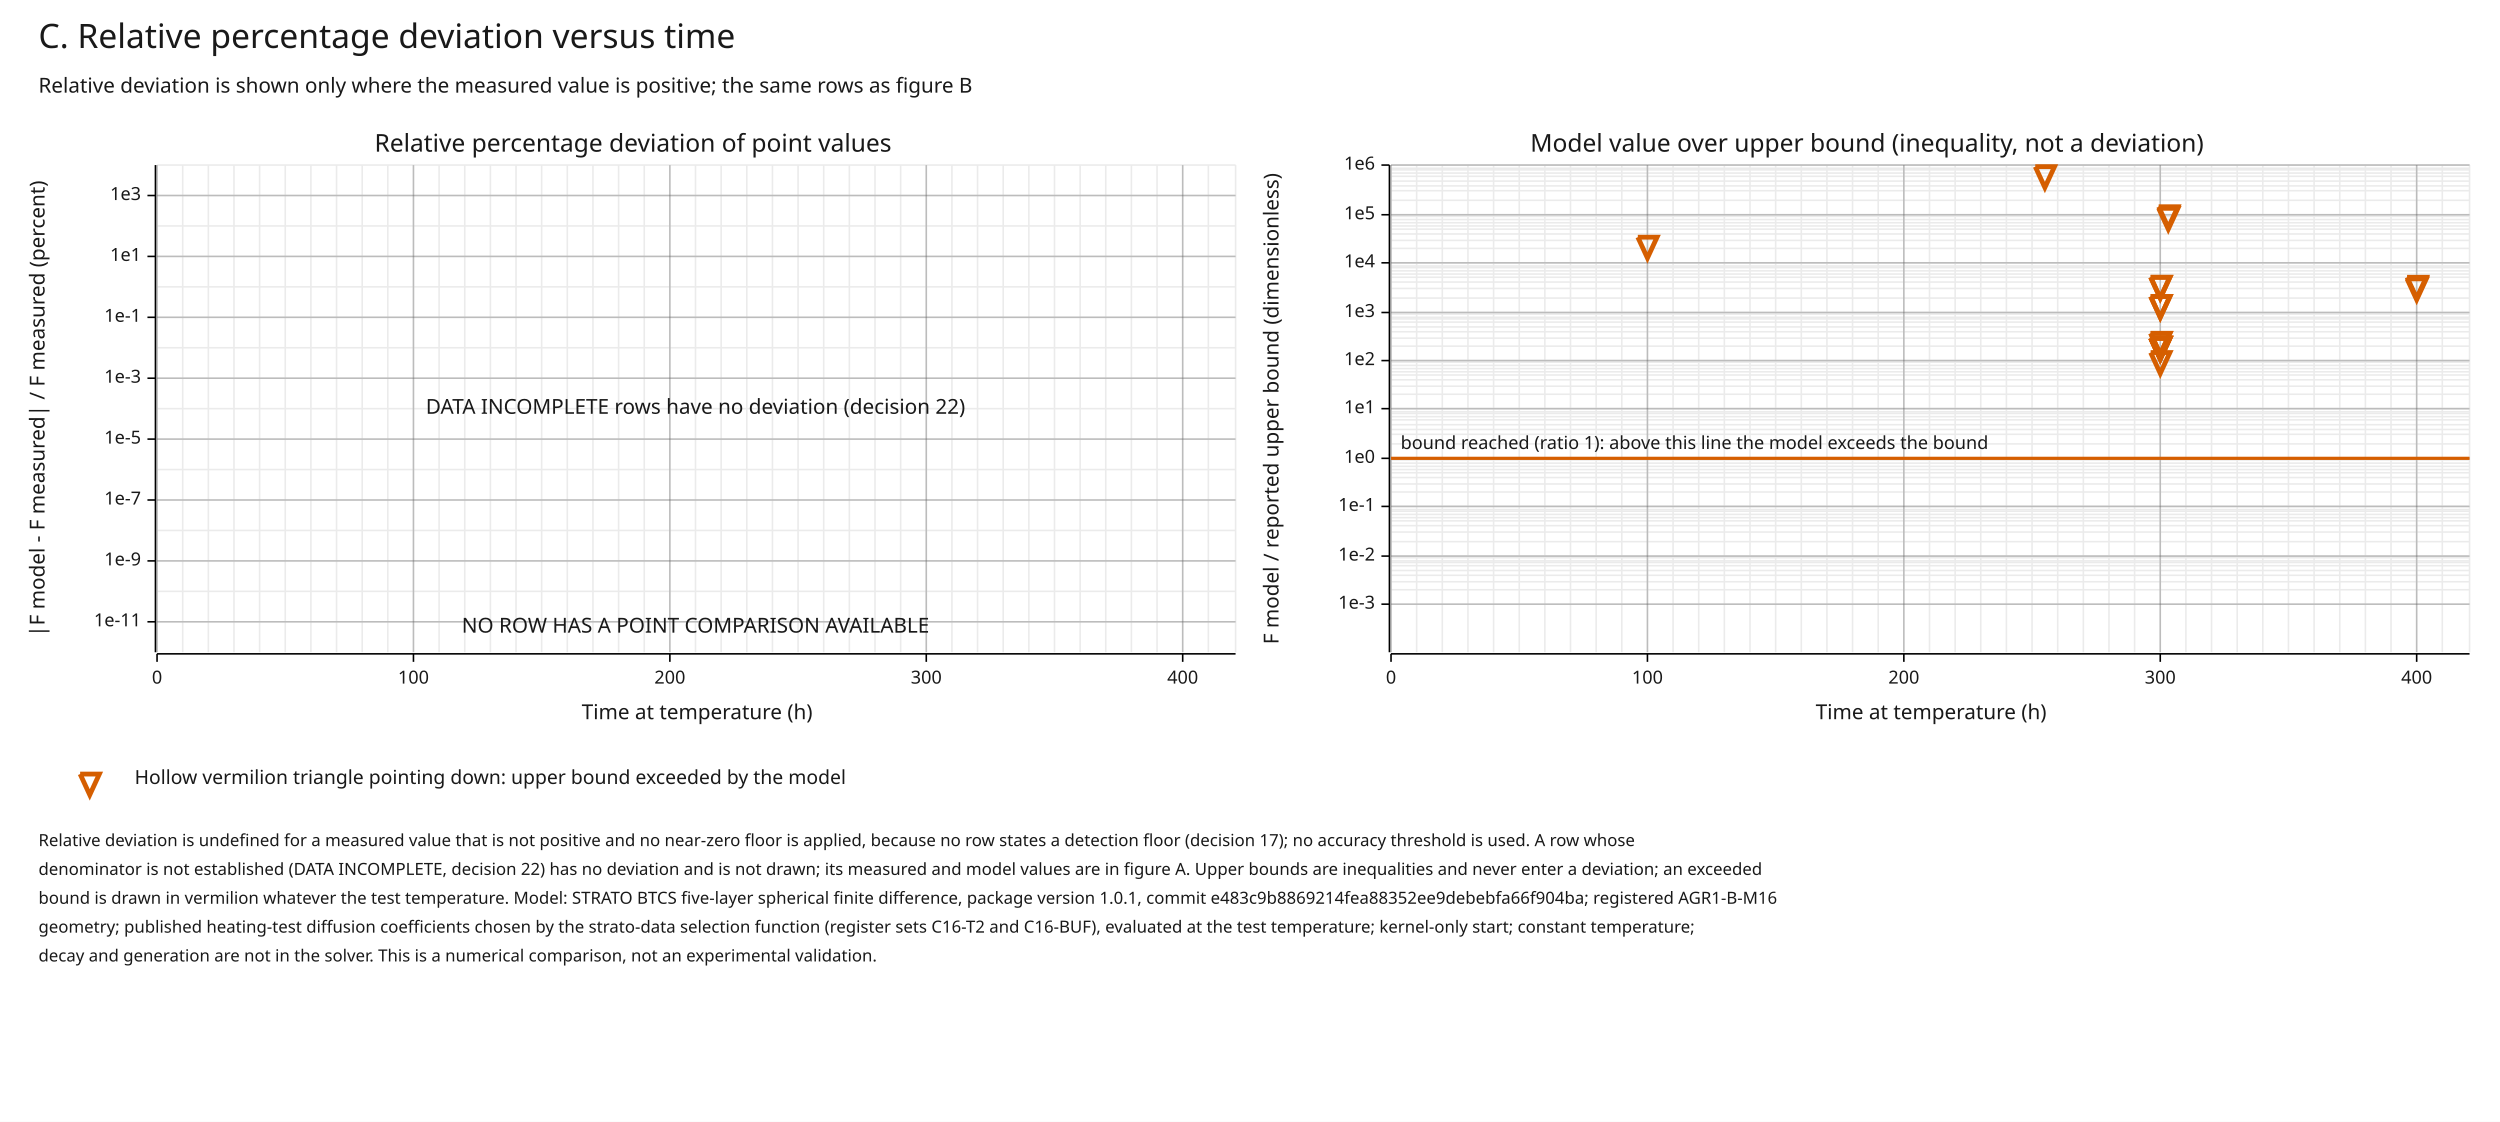
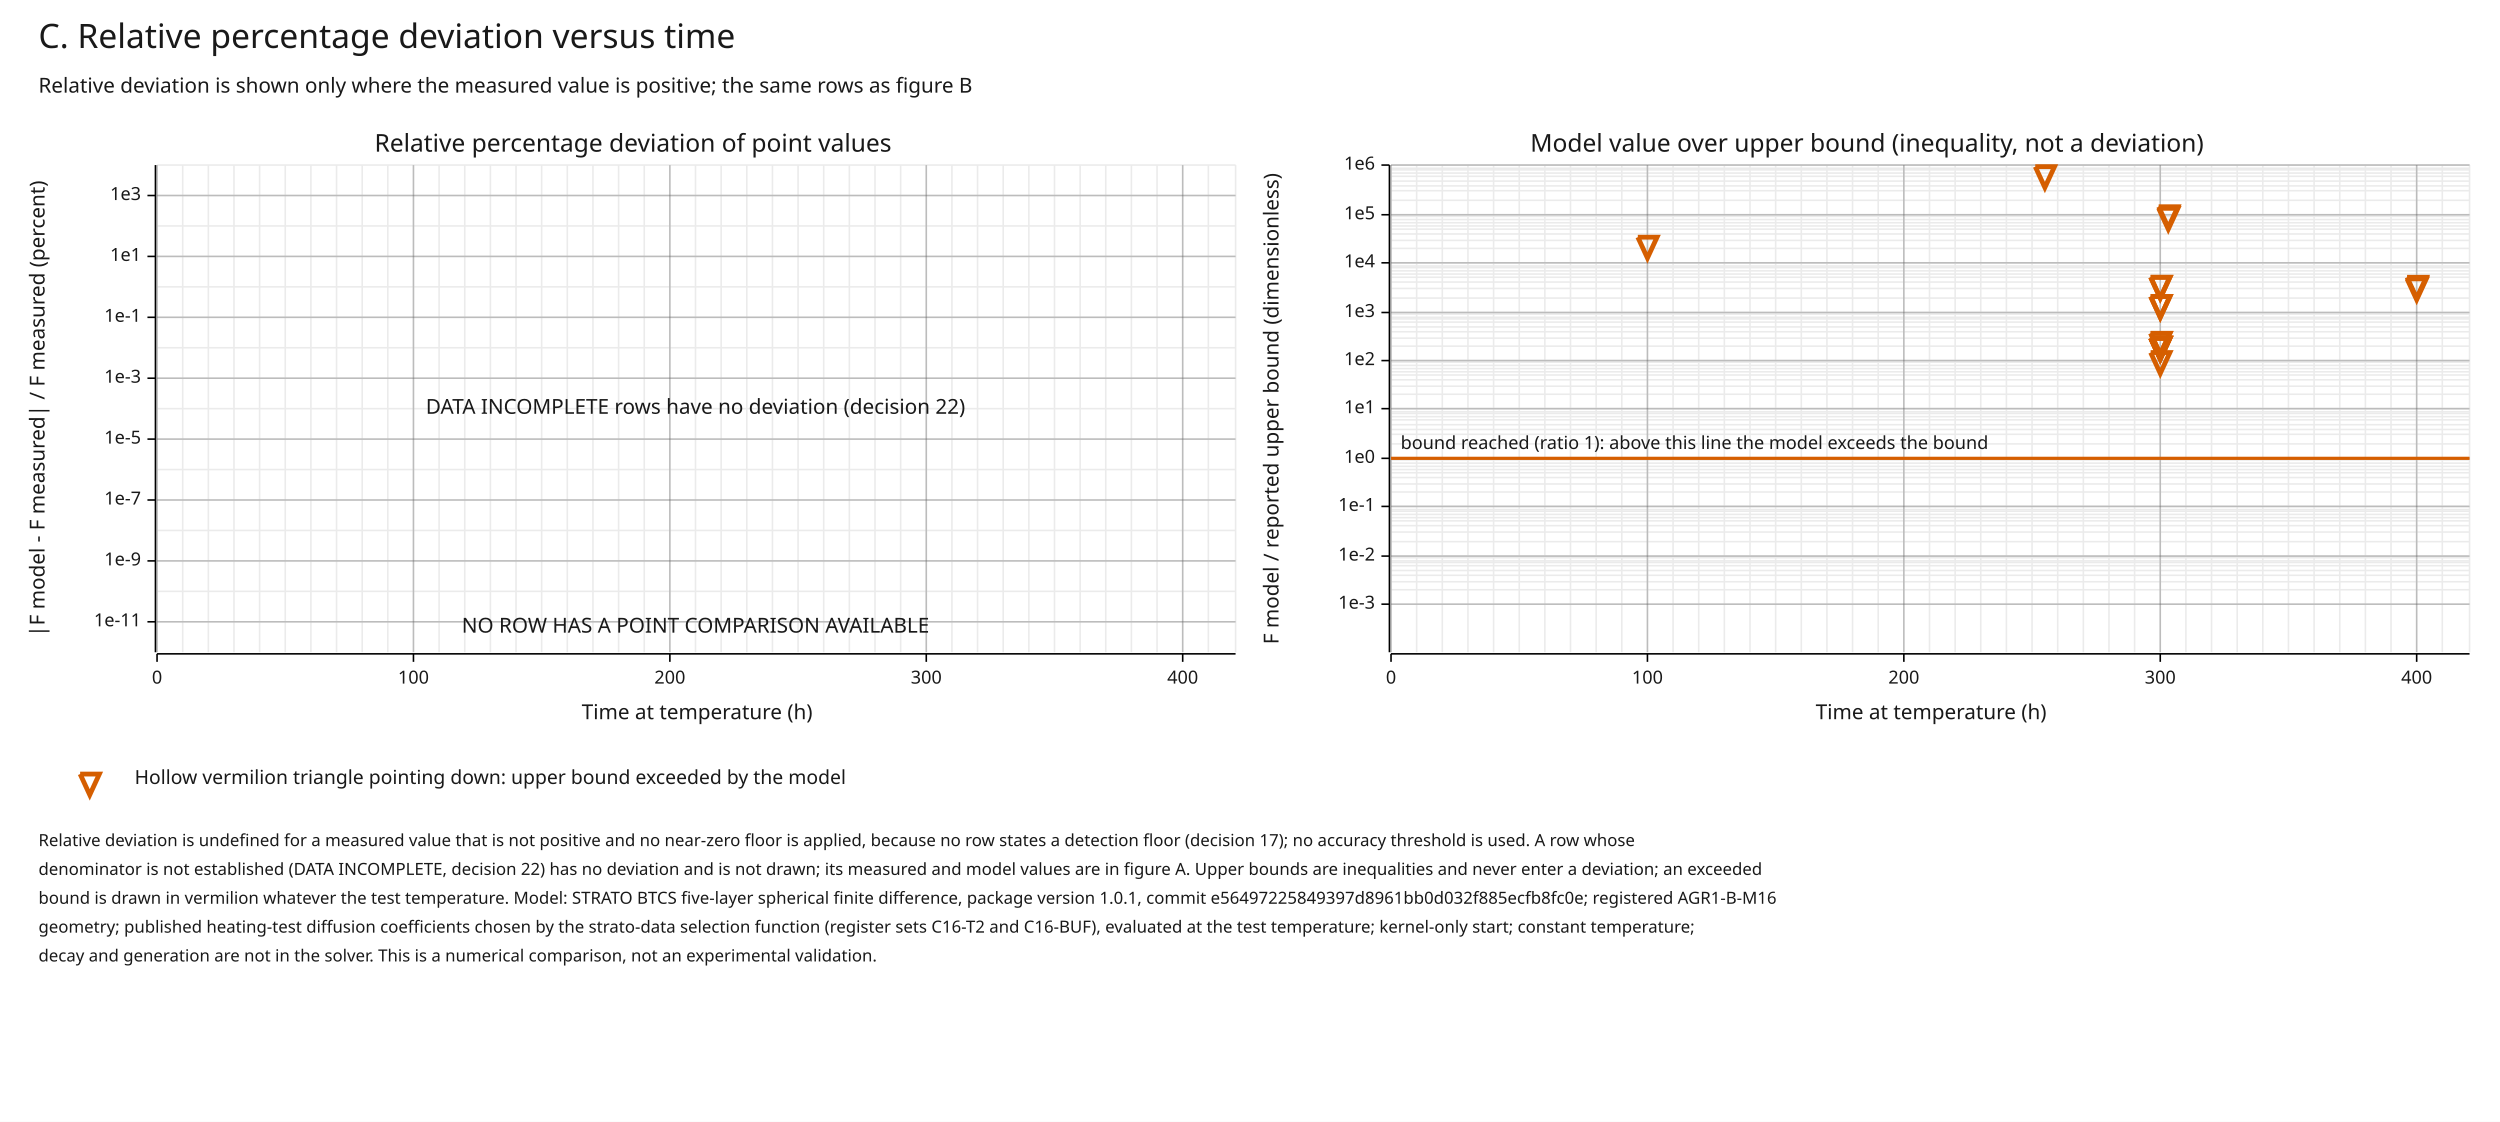
<svg xmlns="http://www.w3.org/2000/svg" width="1560" height="700" viewBox="0 0 1560 700">
  <rect x="0" y="0" width="1560" height="700" opacity="1" fill="#FFFFFF" stroke="none" />
  <text x="24" y="14" dy="0.76em" text-anchor="start" font-family="sans-serif" font-size="20.968" opacity="1" fill="#191919">
C. Relative percentage deviation versus time
</text>
  <text x="24" y="48" dy="0.76em" text-anchor="start" font-family="sans-serif" font-size="12.903" opacity="1" fill="#191919">
Relative deviation is shown only where the measured value is positive; the same rows as figure B
</text>
  <text x="395" y="83" dy="0.76em" text-anchor="middle" font-family="sans-serif" font-size="15.323" opacity="1" fill="#191919">
Relative percentage deviation of point values
</text>
  <line opacity="1" stroke="#EBEBEB" stroke-width="1" x1="98" y1="407" x2="98" y2="103" />
  <line opacity="1" stroke="#EBEBEB" stroke-width="1" x1="114" y1="407" x2="114" y2="103" />
  <line opacity="1" stroke="#EBEBEB" stroke-width="1" x1="130" y1="407" x2="130" y2="103" />
  <line opacity="1" stroke="#EBEBEB" stroke-width="1" x1="146" y1="407" x2="146" y2="103" />
  <line opacity="1" stroke="#EBEBEB" stroke-width="1" x1="162" y1="407" x2="162" y2="103" />
  <line opacity="1" stroke="#EBEBEB" stroke-width="1" x1="178" y1="407" x2="178" y2="103" />
  <line opacity="1" stroke="#EBEBEB" stroke-width="1" x1="194" y1="407" x2="194" y2="103" />
  <line opacity="1" stroke="#EBEBEB" stroke-width="1" x1="210" y1="407" x2="210" y2="103" />
  <line opacity="1" stroke="#EBEBEB" stroke-width="1" x1="226" y1="407" x2="226" y2="103" />
  <line opacity="1" stroke="#EBEBEB" stroke-width="1" x1="242" y1="407" x2="242" y2="103" />
  <line opacity="1" stroke="#EBEBEB" stroke-width="1" x1="258" y1="407" x2="258" y2="103" />
  <line opacity="1" stroke="#EBEBEB" stroke-width="1" x1="274" y1="407" x2="274" y2="103" />
  <line opacity="1" stroke="#EBEBEB" stroke-width="1" x1="290" y1="407" x2="290" y2="103" />
  <line opacity="1" stroke="#EBEBEB" stroke-width="1" x1="306" y1="407" x2="306" y2="103" />
  <line opacity="1" stroke="#EBEBEB" stroke-width="1" x1="322" y1="407" x2="322" y2="103" />
  <line opacity="1" stroke="#EBEBEB" stroke-width="1" x1="338" y1="407" x2="338" y2="103" />
  <line opacity="1" stroke="#EBEBEB" stroke-width="1" x1="354" y1="407" x2="354" y2="103" />
  <line opacity="1" stroke="#EBEBEB" stroke-width="1" x1="370" y1="407" x2="370" y2="103" />
  <line opacity="1" stroke="#EBEBEB" stroke-width="1" x1="386" y1="407" x2="386" y2="103" />
  <line opacity="1" stroke="#EBEBEB" stroke-width="1" x1="402" y1="407" x2="402" y2="103" />
  <line opacity="1" stroke="#EBEBEB" stroke-width="1" x1="418" y1="407" x2="418" y2="103" />
  <line opacity="1" stroke="#EBEBEB" stroke-width="1" x1="434" y1="407" x2="434" y2="103" />
  <line opacity="1" stroke="#EBEBEB" stroke-width="1" x1="450" y1="407" x2="450" y2="103" />
  <line opacity="1" stroke="#EBEBEB" stroke-width="1" x1="466" y1="407" x2="466" y2="103" />
  <line opacity="1" stroke="#EBEBEB" stroke-width="1" x1="482" y1="407" x2="482" y2="103" />
  <line opacity="1" stroke="#EBEBEB" stroke-width="1" x1="498" y1="407" x2="498" y2="103" />
  <line opacity="1" stroke="#EBEBEB" stroke-width="1" x1="514" y1="407" x2="514" y2="103" />
  <line opacity="1" stroke="#EBEBEB" stroke-width="1" x1="530" y1="407" x2="530" y2="103" />
  <line opacity="1" stroke="#EBEBEB" stroke-width="1" x1="546" y1="407" x2="546" y2="103" />
  <line opacity="1" stroke="#EBEBEB" stroke-width="1" x1="562" y1="407" x2="562" y2="103" />
  <line opacity="1" stroke="#EBEBEB" stroke-width="1" x1="578" y1="407" x2="578" y2="103" />
  <line opacity="1" stroke="#EBEBEB" stroke-width="1" x1="594" y1="407" x2="594" y2="103" />
  <line opacity="1" stroke="#EBEBEB" stroke-width="1" x1="610" y1="407" x2="610" y2="103" />
  <line opacity="1" stroke="#EBEBEB" stroke-width="1" x1="626" y1="407" x2="626" y2="103" />
  <line opacity="1" stroke="#EBEBEB" stroke-width="1" x1="642" y1="407" x2="642" y2="103" />
  <line opacity="1" stroke="#EBEBEB" stroke-width="1" x1="658" y1="407" x2="658" y2="103" />
  <line opacity="1" stroke="#EBEBEB" stroke-width="1" x1="674" y1="407" x2="674" y2="103" />
  <line opacity="1" stroke="#EBEBEB" stroke-width="1" x1="690" y1="407" x2="690" y2="103" />
  <line opacity="1" stroke="#EBEBEB" stroke-width="1" x1="706" y1="407" x2="706" y2="103" />
  <line opacity="1" stroke="#EBEBEB" stroke-width="1" x1="722" y1="407" x2="722" y2="103" />
  <line opacity="1" stroke="#EBEBEB" stroke-width="1" x1="738" y1="407" x2="738" y2="103" />
  <line opacity="1" stroke="#EBEBEB" stroke-width="1" x1="754" y1="407" x2="754" y2="103" />
  <line opacity="1" stroke="#EBEBEB" stroke-width="1" x1="771" y1="407" x2="771" y2="103" />
  <line opacity="1" stroke="#EBEBEB" stroke-width="1" x1="98" y1="388" x2="771" y2="388" />
  <line opacity="1" stroke="#EBEBEB" stroke-width="1" x1="98" y1="369" x2="771" y2="369" />
  <line opacity="1" stroke="#EBEBEB" stroke-width="1" x1="98" y1="350" x2="771" y2="350" />
  <line opacity="1" stroke="#EBEBEB" stroke-width="1" x1="98" y1="331" x2="771" y2="331" />
  <line opacity="1" stroke="#EBEBEB" stroke-width="1" x1="98" y1="312" x2="771" y2="312" />
  <line opacity="1" stroke="#EBEBEB" stroke-width="1" x1="98" y1="293" x2="771" y2="293" />
  <line opacity="1" stroke="#EBEBEB" stroke-width="1" x1="98" y1="274" x2="771" y2="274" />
  <line opacity="1" stroke="#EBEBEB" stroke-width="1" x1="98" y1="255" x2="771" y2="255" />
  <line opacity="1" stroke="#EBEBEB" stroke-width="1" x1="98" y1="236" x2="771" y2="236" />
  <line opacity="1" stroke="#EBEBEB" stroke-width="1" x1="98" y1="217" x2="771" y2="217" />
  <line opacity="1" stroke="#EBEBEB" stroke-width="1" x1="98" y1="198" x2="771" y2="198" />
  <line opacity="1" stroke="#EBEBEB" stroke-width="1" x1="98" y1="179" x2="771" y2="179" />
  <line opacity="1" stroke="#EBEBEB" stroke-width="1" x1="98" y1="160" x2="771" y2="160" />
  <line opacity="1" stroke="#EBEBEB" stroke-width="1" x1="98" y1="141" x2="771" y2="141" />
  <line opacity="1" stroke="#EBEBEB" stroke-width="1" x1="98" y1="122" x2="771" y2="122" />
  <line opacity="1" stroke="#EBEBEB" stroke-width="1" x1="98" y1="103" x2="771" y2="103" />
  <text x="18" y="255" dy="0.76em" text-anchor="middle" font-family="sans-serif" font-size="12.903" opacity="1" fill="#191919" transform="rotate(270, 18, 255)">
|F model - F measured| / F measured (percent)
</text>
  <text x="435" y="452" dy="-0.5ex" text-anchor="middle" font-family="sans-serif" font-size="12.903" opacity="1" fill="#191919">
Time at temperature (h)
</text>
  <line opacity="0.2" stroke="#000000" stroke-width="1" x1="98" y1="407" x2="98" y2="103" />
  <line opacity="0.2" stroke="#000000" stroke-width="1" x1="258" y1="407" x2="258" y2="103" />
  <line opacity="0.2" stroke="#000000" stroke-width="1" x1="418" y1="407" x2="418" y2="103" />
  <line opacity="0.2" stroke="#000000" stroke-width="1" x1="578" y1="407" x2="578" y2="103" />
  <line opacity="0.2" stroke="#000000" stroke-width="1" x1="738" y1="407" x2="738" y2="103" />
  <line opacity="0.2" stroke="#000000" stroke-width="1" x1="98" y1="388" x2="771" y2="388" />
  <line opacity="0.2" stroke="#000000" stroke-width="1" x1="98" y1="350" x2="771" y2="350" />
  <line opacity="0.2" stroke="#000000" stroke-width="1" x1="98" y1="312" x2="771" y2="312" />
  <line opacity="0.2" stroke="#000000" stroke-width="1" x1="98" y1="274" x2="771" y2="274" />
  <line opacity="0.2" stroke="#000000" stroke-width="1" x1="98" y1="236" x2="771" y2="236" />
  <line opacity="0.2" stroke="#000000" stroke-width="1" x1="98" y1="198" x2="771" y2="198" />
  <line opacity="0.2" stroke="#000000" stroke-width="1" x1="98" y1="160" x2="771" y2="160" />
  <line opacity="0.2" stroke="#000000" stroke-width="1" x1="98" y1="122" x2="771" y2="122" />
  <polyline fill="none" opacity="1" stroke="#000000" stroke-width="1" points="97,103 97,407 " />
  <text x="88" y="388" dy="0.5ex" text-anchor="end" font-family="sans-serif" font-size="11.29" opacity="1" fill="#191919">
1e-11
</text>
  <polyline fill="none" opacity="1" stroke="#000000" stroke-width="1" points="92,388 97,388 " />
  <text x="88" y="350" dy="0.5ex" text-anchor="end" font-family="sans-serif" font-size="11.29" opacity="1" fill="#191919">
1e-9
</text>
  <polyline fill="none" opacity="1" stroke="#000000" stroke-width="1" points="92,350 97,350 " />
  <text x="88" y="312" dy="0.5ex" text-anchor="end" font-family="sans-serif" font-size="11.29" opacity="1" fill="#191919">
1e-7
</text>
  <polyline fill="none" opacity="1" stroke="#000000" stroke-width="1" points="92,312 97,312 " />
  <text x="88" y="274" dy="0.5ex" text-anchor="end" font-family="sans-serif" font-size="11.29" opacity="1" fill="#191919">
1e-5
</text>
  <polyline fill="none" opacity="1" stroke="#000000" stroke-width="1" points="92,274 97,274 " />
  <text x="88" y="236" dy="0.5ex" text-anchor="end" font-family="sans-serif" font-size="11.29" opacity="1" fill="#191919">
1e-3
</text>
  <polyline fill="none" opacity="1" stroke="#000000" stroke-width="1" points="92,236 97,236 " />
  <text x="88" y="198" dy="0.5ex" text-anchor="end" font-family="sans-serif" font-size="11.29" opacity="1" fill="#191919">
1e-1
</text>
  <polyline fill="none" opacity="1" stroke="#000000" stroke-width="1" points="92,198 97,198 " />
  <text x="88" y="160" dy="0.5ex" text-anchor="end" font-family="sans-serif" font-size="11.29" opacity="1" fill="#191919">
1e1
</text>
  <polyline fill="none" opacity="1" stroke="#000000" stroke-width="1" points="92,160 97,160 " />
  <text x="88" y="122" dy="0.5ex" text-anchor="end" font-family="sans-serif" font-size="11.29" opacity="1" fill="#191919">
1e3
</text>
  <polyline fill="none" opacity="1" stroke="#000000" stroke-width="1" points="92,122 97,122 " />
  <polyline fill="none" opacity="1" stroke="#000000" stroke-width="1" points="98,408 771,408 " />
  <text x="98" y="418" dy="0.76em" text-anchor="middle" font-family="sans-serif" font-size="11.29" opacity="1" fill="#191919">
0
</text>
  <polyline fill="none" opacity="1" stroke="#000000" stroke-width="1" points="98,408 98,413 " />
  <text x="258" y="418" dy="0.76em" text-anchor="middle" font-family="sans-serif" font-size="11.29" opacity="1" fill="#191919">
100
</text>
  <polyline fill="none" opacity="1" stroke="#000000" stroke-width="1" points="258,408 258,413 " />
  <text x="418" y="418" dy="0.76em" text-anchor="middle" font-family="sans-serif" font-size="11.29" opacity="1" fill="#191919">
200
</text>
  <polyline fill="none" opacity="1" stroke="#000000" stroke-width="1" points="418,408 418,413 " />
  <text x="578" y="418" dy="0.76em" text-anchor="middle" font-family="sans-serif" font-size="11.29" opacity="1" fill="#191919">
300
</text>
  <polyline fill="none" opacity="1" stroke="#000000" stroke-width="1" points="578,408 578,413 " />
  <text x="738" y="418" dy="0.76em" text-anchor="middle" font-family="sans-serif" font-size="11.29" opacity="1" fill="#191919">
400
</text>
  <polyline fill="none" opacity="1" stroke="#000000" stroke-width="1" points="738,408 738,413 " />
  <text x="434" y="398" dy="-0.5ex" text-anchor="middle" font-family="sans-serif" font-size="12.903" opacity="1" fill="#191919">
NO ROW HAS A POINT COMPARISON AVAILABLE
</text>
  <text x="434" y="255" dy="0.5ex" text-anchor="middle" font-family="sans-serif" font-size="12.903" opacity="1" fill="#191919">
DATA INCOMPLETE rows have no deviation (decision 22)
</text>
  <text x="1165" y="83" dy="0.76em" text-anchor="middle" font-family="sans-serif" font-size="15.323" opacity="1" fill="#191919">
Model value over upper bound (inequality, not a deviation)
</text>
  <line opacity="1" stroke="#EBEBEB" stroke-width="1" x1="868" y1="407" x2="868" y2="103" />
  <line opacity="1" stroke="#EBEBEB" stroke-width="1" x1="884" y1="407" x2="884" y2="103" />
  <line opacity="1" stroke="#EBEBEB" stroke-width="1" x1="900" y1="407" x2="900" y2="103" />
  <line opacity="1" stroke="#EBEBEB" stroke-width="1" x1="916" y1="407" x2="916" y2="103" />
  <line opacity="1" stroke="#EBEBEB" stroke-width="1" x1="932" y1="407" x2="932" y2="103" />
  <line opacity="1" stroke="#EBEBEB" stroke-width="1" x1="948" y1="407" x2="948" y2="103" />
  <line opacity="1" stroke="#EBEBEB" stroke-width="1" x1="964" y1="407" x2="964" y2="103" />
  <line opacity="1" stroke="#EBEBEB" stroke-width="1" x1="980" y1="407" x2="980" y2="103" />
  <line opacity="1" stroke="#EBEBEB" stroke-width="1" x1="996" y1="407" x2="996" y2="103" />
  <line opacity="1" stroke="#EBEBEB" stroke-width="1" x1="1012" y1="407" x2="1012" y2="103" />
  <line opacity="1" stroke="#EBEBEB" stroke-width="1" x1="1028" y1="407" x2="1028" y2="103" />
  <line opacity="1" stroke="#EBEBEB" stroke-width="1" x1="1044" y1="407" x2="1044" y2="103" />
  <line opacity="1" stroke="#EBEBEB" stroke-width="1" x1="1060" y1="407" x2="1060" y2="103" />
  <line opacity="1" stroke="#EBEBEB" stroke-width="1" x1="1076" y1="407" x2="1076" y2="103" />
  <line opacity="1" stroke="#EBEBEB" stroke-width="1" x1="1092" y1="407" x2="1092" y2="103" />
  <line opacity="1" stroke="#EBEBEB" stroke-width="1" x1="1108" y1="407" x2="1108" y2="103" />
  <line opacity="1" stroke="#EBEBEB" stroke-width="1" x1="1124" y1="407" x2="1124" y2="103" />
  <line opacity="1" stroke="#EBEBEB" stroke-width="1" x1="1140" y1="407" x2="1140" y2="103" />
  <line opacity="1" stroke="#EBEBEB" stroke-width="1" x1="1156" y1="407" x2="1156" y2="103" />
  <line opacity="1" stroke="#EBEBEB" stroke-width="1" x1="1172" y1="407" x2="1172" y2="103" />
  <line opacity="1" stroke="#EBEBEB" stroke-width="1" x1="1188" y1="407" x2="1188" y2="103" />
  <line opacity="1" stroke="#EBEBEB" stroke-width="1" x1="1204" y1="407" x2="1204" y2="103" />
  <line opacity="1" stroke="#EBEBEB" stroke-width="1" x1="1220" y1="407" x2="1220" y2="103" />
  <line opacity="1" stroke="#EBEBEB" stroke-width="1" x1="1236" y1="407" x2="1236" y2="103" />
  <line opacity="1" stroke="#EBEBEB" stroke-width="1" x1="1252" y1="407" x2="1252" y2="103" />
  <line opacity="1" stroke="#EBEBEB" stroke-width="1" x1="1268" y1="407" x2="1268" y2="103" />
  <line opacity="1" stroke="#EBEBEB" stroke-width="1" x1="1284" y1="407" x2="1284" y2="103" />
  <line opacity="1" stroke="#EBEBEB" stroke-width="1" x1="1300" y1="407" x2="1300" y2="103" />
  <line opacity="1" stroke="#EBEBEB" stroke-width="1" x1="1316" y1="407" x2="1316" y2="103" />
  <line opacity="1" stroke="#EBEBEB" stroke-width="1" x1="1332" y1="407" x2="1332" y2="103" />
  <line opacity="1" stroke="#EBEBEB" stroke-width="1" x1="1348" y1="407" x2="1348" y2="103" />
  <line opacity="1" stroke="#EBEBEB" stroke-width="1" x1="1364" y1="407" x2="1364" y2="103" />
  <line opacity="1" stroke="#EBEBEB" stroke-width="1" x1="1380" y1="407" x2="1380" y2="103" />
  <line opacity="1" stroke="#EBEBEB" stroke-width="1" x1="1396" y1="407" x2="1396" y2="103" />
  <line opacity="1" stroke="#EBEBEB" stroke-width="1" x1="1412" y1="407" x2="1412" y2="103" />
  <line opacity="1" stroke="#EBEBEB" stroke-width="1" x1="1428" y1="407" x2="1428" y2="103" />
  <line opacity="1" stroke="#EBEBEB" stroke-width="1" x1="1444" y1="407" x2="1444" y2="103" />
  <line opacity="1" stroke="#EBEBEB" stroke-width="1" x1="1460" y1="407" x2="1460" y2="103" />
  <line opacity="1" stroke="#EBEBEB" stroke-width="1" x1="1476" y1="407" x2="1476" y2="103" />
  <line opacity="1" stroke="#EBEBEB" stroke-width="1" x1="1492" y1="407" x2="1492" y2="103" />
  <line opacity="1" stroke="#EBEBEB" stroke-width="1" x1="1508" y1="407" x2="1508" y2="103" />
  <line opacity="1" stroke="#EBEBEB" stroke-width="1" x1="1524" y1="407" x2="1524" y2="103" />
  <line opacity="1" stroke="#EBEBEB" stroke-width="1" x1="1541" y1="407" x2="1541" y2="103" />
  <line opacity="1" stroke="#EBEBEB" stroke-width="1" x1="868" y1="377" x2="1541" y2="377" />
  <line opacity="1" stroke="#EBEBEB" stroke-width="1" x1="868" y1="368" x2="1541" y2="368" />
  <line opacity="1" stroke="#EBEBEB" stroke-width="1" x1="868" y1="363" x2="1541" y2="363" />
  <line opacity="1" stroke="#EBEBEB" stroke-width="1" x1="868" y1="359" x2="1541" y2="359" />
  <line opacity="1" stroke="#EBEBEB" stroke-width="1" x1="868" y1="356" x2="1541" y2="356" />
  <line opacity="1" stroke="#EBEBEB" stroke-width="1" x1="868" y1="353" x2="1541" y2="353" />
  <line opacity="1" stroke="#EBEBEB" stroke-width="1" x1="868" y1="351" x2="1541" y2="351" />
  <line opacity="1" stroke="#EBEBEB" stroke-width="1" x1="868" y1="350" x2="1541" y2="350" />
  <line opacity="1" stroke="#EBEBEB" stroke-width="1" x1="868" y1="348" x2="1541" y2="348" />
  <line opacity="1" stroke="#EBEBEB" stroke-width="1" x1="868" y1="347" x2="1541" y2="347" />
  <line opacity="1" stroke="#EBEBEB" stroke-width="1" x1="868" y1="347" x2="1541" y2="347" />
  <line opacity="1" stroke="#EBEBEB" stroke-width="1" x1="868" y1="338" x2="1541" y2="338" />
  <line opacity="1" stroke="#EBEBEB" stroke-width="1" x1="868" y1="332" x2="1541" y2="332" />
  <line opacity="1" stroke="#EBEBEB" stroke-width="1" x1="868" y1="328" x2="1541" y2="328" />
  <line opacity="1" stroke="#EBEBEB" stroke-width="1" x1="868" y1="325" x2="1541" y2="325" />
  <line opacity="1" stroke="#EBEBEB" stroke-width="1" x1="868" y1="323" x2="1541" y2="323" />
  <line opacity="1" stroke="#EBEBEB" stroke-width="1" x1="868" y1="321" x2="1541" y2="321" />
  <line opacity="1" stroke="#EBEBEB" stroke-width="1" x1="868" y1="319" x2="1541" y2="319" />
  <line opacity="1" stroke="#EBEBEB" stroke-width="1" x1="868" y1="318" x2="1541" y2="318" />
  <line opacity="1" stroke="#EBEBEB" stroke-width="1" x1="868" y1="316" x2="1541" y2="316" />
  <line opacity="1" stroke="#EBEBEB" stroke-width="1" x1="868" y1="316" x2="1541" y2="316" />
  <line opacity="1" stroke="#EBEBEB" stroke-width="1" x1="868" y1="307" x2="1541" y2="307" />
  <line opacity="1" stroke="#EBEBEB" stroke-width="1" x1="868" y1="302" x2="1541" y2="302" />
  <line opacity="1" stroke="#EBEBEB" stroke-width="1" x1="868" y1="298" x2="1541" y2="298" />
  <line opacity="1" stroke="#EBEBEB" stroke-width="1" x1="868" y1="295" x2="1541" y2="295" />
  <line opacity="1" stroke="#EBEBEB" stroke-width="1" x1="868" y1="293" x2="1541" y2="293" />
  <line opacity="1" stroke="#EBEBEB" stroke-width="1" x1="868" y1="291" x2="1541" y2="291" />
  <line opacity="1" stroke="#EBEBEB" stroke-width="1" x1="868" y1="289" x2="1541" y2="289" />
  <line opacity="1" stroke="#EBEBEB" stroke-width="1" x1="868" y1="287" x2="1541" y2="287" />
  <line opacity="1" stroke="#EBEBEB" stroke-width="1" x1="868" y1="286" x2="1541" y2="286" />
  <line opacity="1" stroke="#EBEBEB" stroke-width="1" x1="868" y1="286" x2="1541" y2="286" />
  <line opacity="1" stroke="#EBEBEB" stroke-width="1" x1="868" y1="277" x2="1541" y2="277" />
  <line opacity="1" stroke="#EBEBEB" stroke-width="1" x1="868" y1="271" x2="1541" y2="271" />
  <line opacity="1" stroke="#EBEBEB" stroke-width="1" x1="868" y1="268" x2="1541" y2="268" />
  <line opacity="1" stroke="#EBEBEB" stroke-width="1" x1="868" y1="265" x2="1541" y2="265" />
  <line opacity="1" stroke="#EBEBEB" stroke-width="1" x1="868" y1="262" x2="1541" y2="262" />
  <line opacity="1" stroke="#EBEBEB" stroke-width="1" x1="868" y1="260" x2="1541" y2="260" />
  <line opacity="1" stroke="#EBEBEB" stroke-width="1" x1="868" y1="258" x2="1541" y2="258" />
  <line opacity="1" stroke="#EBEBEB" stroke-width="1" x1="868" y1="257" x2="1541" y2="257" />
  <line opacity="1" stroke="#EBEBEB" stroke-width="1" x1="868" y1="255" x2="1541" y2="255" />
  <line opacity="1" stroke="#EBEBEB" stroke-width="1" x1="868" y1="255" x2="1541" y2="255" />
  <line opacity="1" stroke="#EBEBEB" stroke-width="1" x1="868" y1="246" x2="1541" y2="246" />
  <line opacity="1" stroke="#EBEBEB" stroke-width="1" x1="868" y1="241" x2="1541" y2="241" />
  <line opacity="1" stroke="#EBEBEB" stroke-width="1" x1="868" y1="237" x2="1541" y2="237" />
  <line opacity="1" stroke="#EBEBEB" stroke-width="1" x1="868" y1="234" x2="1541" y2="234" />
  <line opacity="1" stroke="#EBEBEB" stroke-width="1" x1="868" y1="232" x2="1541" y2="232" />
  <line opacity="1" stroke="#EBEBEB" stroke-width="1" x1="868" y1="230" x2="1541" y2="230" />
  <line opacity="1" stroke="#EBEBEB" stroke-width="1" x1="868" y1="228" x2="1541" y2="228" />
  <line opacity="1" stroke="#EBEBEB" stroke-width="1" x1="868" y1="226" x2="1541" y2="226" />
  <line opacity="1" stroke="#EBEBEB" stroke-width="1" x1="868" y1="225" x2="1541" y2="225" />
  <line opacity="1" stroke="#EBEBEB" stroke-width="1" x1="868" y1="225" x2="1541" y2="225" />
  <line opacity="1" stroke="#EBEBEB" stroke-width="1" x1="868" y1="216" x2="1541" y2="216" />
  <line opacity="1" stroke="#EBEBEB" stroke-width="1" x1="868" y1="211" x2="1541" y2="211" />
  <line opacity="1" stroke="#EBEBEB" stroke-width="1" x1="868" y1="207" x2="1541" y2="207" />
  <line opacity="1" stroke="#EBEBEB" stroke-width="1" x1="868" y1="204" x2="1541" y2="204" />
  <line opacity="1" stroke="#EBEBEB" stroke-width="1" x1="868" y1="201" x2="1541" y2="201" />
  <line opacity="1" stroke="#EBEBEB" stroke-width="1" x1="868" y1="199" x2="1541" y2="199" />
  <line opacity="1" stroke="#EBEBEB" stroke-width="1" x1="868" y1="198" x2="1541" y2="198" />
  <line opacity="1" stroke="#EBEBEB" stroke-width="1" x1="868" y1="196" x2="1541" y2="196" />
  <line opacity="1" stroke="#EBEBEB" stroke-width="1" x1="868" y1="195" x2="1541" y2="195" />
  <line opacity="1" stroke="#EBEBEB" stroke-width="1" x1="868" y1="195" x2="1541" y2="195" />
  <line opacity="1" stroke="#EBEBEB" stroke-width="1" x1="868" y1="186" x2="1541" y2="186" />
  <line opacity="1" stroke="#EBEBEB" stroke-width="1" x1="868" y1="180" x2="1541" y2="180" />
  <line opacity="1" stroke="#EBEBEB" stroke-width="1" x1="868" y1="176" x2="1541" y2="176" />
  <line opacity="1" stroke="#EBEBEB" stroke-width="1" x1="868" y1="173" x2="1541" y2="173" />
  <line opacity="1" stroke="#EBEBEB" stroke-width="1" x1="868" y1="171" x2="1541" y2="171" />
  <line opacity="1" stroke="#EBEBEB" stroke-width="1" x1="868" y1="169" x2="1541" y2="169" />
  <line opacity="1" stroke="#EBEBEB" stroke-width="1" x1="868" y1="167" x2="1541" y2="167" />
  <line opacity="1" stroke="#EBEBEB" stroke-width="1" x1="868" y1="166" x2="1541" y2="166" />
  <line opacity="1" stroke="#EBEBEB" stroke-width="1" x1="868" y1="164" x2="1541" y2="164" />
  <line opacity="1" stroke="#EBEBEB" stroke-width="1" x1="868" y1="164" x2="1541" y2="164" />
  <line opacity="1" stroke="#EBEBEB" stroke-width="1" x1="868" y1="155" x2="1541" y2="155" />
  <line opacity="1" stroke="#EBEBEB" stroke-width="1" x1="868" y1="150" x2="1541" y2="150" />
  <line opacity="1" stroke="#EBEBEB" stroke-width="1" x1="868" y1="146" x2="1541" y2="146" />
  <line opacity="1" stroke="#EBEBEB" stroke-width="1" x1="868" y1="143" x2="1541" y2="143" />
  <line opacity="1" stroke="#EBEBEB" stroke-width="1" x1="868" y1="141" x2="1541" y2="141" />
  <line opacity="1" stroke="#EBEBEB" stroke-width="1" x1="868" y1="139" x2="1541" y2="139" />
  <line opacity="1" stroke="#EBEBEB" stroke-width="1" x1="868" y1="137" x2="1541" y2="137" />
  <line opacity="1" stroke="#EBEBEB" stroke-width="1" x1="868" y1="135" x2="1541" y2="135" />
  <line opacity="1" stroke="#EBEBEB" stroke-width="1" x1="868" y1="134" x2="1541" y2="134" />
  <line opacity="1" stroke="#EBEBEB" stroke-width="1" x1="868" y1="134" x2="1541" y2="134" />
  <line opacity="1" stroke="#EBEBEB" stroke-width="1" x1="868" y1="125" x2="1541" y2="125" />
  <line opacity="1" stroke="#EBEBEB" stroke-width="1" x1="868" y1="119" x2="1541" y2="119" />
  <line opacity="1" stroke="#EBEBEB" stroke-width="1" x1="868" y1="116" x2="1541" y2="116" />
  <line opacity="1" stroke="#EBEBEB" stroke-width="1" x1="868" y1="113" x2="1541" y2="113" />
  <line opacity="1" stroke="#EBEBEB" stroke-width="1" x1="868" y1="110" x2="1541" y2="110" />
  <line opacity="1" stroke="#EBEBEB" stroke-width="1" x1="868" y1="108" x2="1541" y2="108" />
  <line opacity="1" stroke="#EBEBEB" stroke-width="1" x1="868" y1="106" x2="1541" y2="106" />
  <line opacity="1" stroke="#EBEBEB" stroke-width="1" x1="868" y1="105" x2="1541" y2="105" />
  <line opacity="1" stroke="#EBEBEB" stroke-width="1" x1="868" y1="103" x2="1541" y2="103" />
  <line opacity="1" stroke="#EBEBEB" stroke-width="1" x1="868" y1="103" x2="1541" y2="103" />
  <text x="788" y="255" dy="0.76em" text-anchor="middle" font-family="sans-serif" font-size="12.903" opacity="1" fill="#191919" transform="rotate(270, 788, 255)">
F model / reported upper bound (dimensionless)
</text>
  <text x="1205" y="452" dy="-0.5ex" text-anchor="middle" font-family="sans-serif" font-size="12.903" opacity="1" fill="#191919">
Time at temperature (h)
</text>
  <line opacity="0.2" stroke="#000000" stroke-width="1" x1="868" y1="407" x2="868" y2="103" />
  <line opacity="0.2" stroke="#000000" stroke-width="1" x1="1028" y1="407" x2="1028" y2="103" />
  <line opacity="0.2" stroke="#000000" stroke-width="1" x1="1188" y1="407" x2="1188" y2="103" />
  <line opacity="0.2" stroke="#000000" stroke-width="1" x1="1348" y1="407" x2="1348" y2="103" />
  <line opacity="0.2" stroke="#000000" stroke-width="1" x1="1508" y1="407" x2="1508" y2="103" />
  <line opacity="0.2" stroke="#000000" stroke-width="1" x1="868" y1="377" x2="1541" y2="377" />
  <line opacity="0.2" stroke="#000000" stroke-width="1" x1="868" y1="347" x2="1541" y2="347" />
  <line opacity="0.2" stroke="#000000" stroke-width="1" x1="868" y1="316" x2="1541" y2="316" />
  <line opacity="0.2" stroke="#000000" stroke-width="1" x1="868" y1="286" x2="1541" y2="286" />
  <line opacity="0.2" stroke="#000000" stroke-width="1" x1="868" y1="255" x2="1541" y2="255" />
  <line opacity="0.2" stroke="#000000" stroke-width="1" x1="868" y1="225" x2="1541" y2="225" />
  <line opacity="0.2" stroke="#000000" stroke-width="1" x1="868" y1="195" x2="1541" y2="195" />
  <line opacity="0.2" stroke="#000000" stroke-width="1" x1="868" y1="164" x2="1541" y2="164" />
  <line opacity="0.2" stroke="#000000" stroke-width="1" x1="868" y1="134" x2="1541" y2="134" />
  <line opacity="0.2" stroke="#000000" stroke-width="1" x1="868" y1="103" x2="1541" y2="103" />
  <polyline fill="none" opacity="1" stroke="#000000" stroke-width="1" points="867,103 867,407 " />
  <text x="858" y="377" dy="0.5ex" text-anchor="end" font-family="sans-serif" font-size="11.29" opacity="1" fill="#191919">
1e-3
</text>
  <polyline fill="none" opacity="1" stroke="#000000" stroke-width="1" points="862,377 867,377 " />
  <text x="858" y="347" dy="0.5ex" text-anchor="end" font-family="sans-serif" font-size="11.29" opacity="1" fill="#191919">
1e-2
</text>
  <polyline fill="none" opacity="1" stroke="#000000" stroke-width="1" points="862,347 867,347 " />
  <text x="858" y="316" dy="0.5ex" text-anchor="end" font-family="sans-serif" font-size="11.29" opacity="1" fill="#191919">
1e-1
</text>
  <polyline fill="none" opacity="1" stroke="#000000" stroke-width="1" points="862,316 867,316 " />
  <text x="858" y="286" dy="0.5ex" text-anchor="end" font-family="sans-serif" font-size="11.29" opacity="1" fill="#191919">
1e0
</text>
  <polyline fill="none" opacity="1" stroke="#000000" stroke-width="1" points="862,286 867,286 " />
  <text x="858" y="255" dy="0.5ex" text-anchor="end" font-family="sans-serif" font-size="11.29" opacity="1" fill="#191919">
1e1
</text>
  <polyline fill="none" opacity="1" stroke="#000000" stroke-width="1" points="862,255 867,255 " />
  <text x="858" y="225" dy="0.5ex" text-anchor="end" font-family="sans-serif" font-size="11.29" opacity="1" fill="#191919">
1e2
</text>
  <polyline fill="none" opacity="1" stroke="#000000" stroke-width="1" points="862,225 867,225 " />
  <text x="858" y="195" dy="0.5ex" text-anchor="end" font-family="sans-serif" font-size="11.29" opacity="1" fill="#191919">
1e3
</text>
  <polyline fill="none" opacity="1" stroke="#000000" stroke-width="1" points="862,195 867,195 " />
  <text x="858" y="164" dy="0.5ex" text-anchor="end" font-family="sans-serif" font-size="11.29" opacity="1" fill="#191919">
1e4
</text>
  <polyline fill="none" opacity="1" stroke="#000000" stroke-width="1" points="862,164 867,164 " />
  <text x="858" y="134" dy="0.5ex" text-anchor="end" font-family="sans-serif" font-size="11.29" opacity="1" fill="#191919">
1e5
</text>
  <polyline fill="none" opacity="1" stroke="#000000" stroke-width="1" points="862,134 867,134 " />
  <text x="858" y="103" dy="0.5ex" text-anchor="end" font-family="sans-serif" font-size="11.29" opacity="1" fill="#191919">
1e6
</text>
  <polyline fill="none" opacity="1" stroke="#000000" stroke-width="1" points="862,103 867,103 " />
  <polyline fill="none" opacity="1" stroke="#000000" stroke-width="1" points="868,408 1541,408 " />
  <text x="868" y="418" dy="0.76em" text-anchor="middle" font-family="sans-serif" font-size="11.29" opacity="1" fill="#191919">
0
</text>
  <polyline fill="none" opacity="1" stroke="#000000" stroke-width="1" points="868,408 868,413 " />
  <text x="1028" y="418" dy="0.76em" text-anchor="middle" font-family="sans-serif" font-size="11.29" opacity="1" fill="#191919">
100
</text>
  <polyline fill="none" opacity="1" stroke="#000000" stroke-width="1" points="1028,408 1028,413 " />
  <text x="1188" y="418" dy="0.76em" text-anchor="middle" font-family="sans-serif" font-size="11.29" opacity="1" fill="#191919">
200
</text>
  <polyline fill="none" opacity="1" stroke="#000000" stroke-width="1" points="1188,408 1188,413 " />
  <text x="1348" y="418" dy="0.76em" text-anchor="middle" font-family="sans-serif" font-size="11.29" opacity="1" fill="#191919">
300
</text>
  <polyline fill="none" opacity="1" stroke="#000000" stroke-width="1" points="1348,408 1348,413 " />
  <text x="1508" y="418" dy="0.76em" text-anchor="middle" font-family="sans-serif" font-size="11.29" opacity="1" fill="#191919">
400
</text>
  <polyline fill="none" opacity="1" stroke="#000000" stroke-width="1" points="1508,408 1508,413 " />
  <polyline fill="none" opacity="1" stroke="#D55E00" stroke-width="2" points="868,286 1541,286 " />
  <text x="874" y="283" dy="-0.5ex" text-anchor="start" font-family="sans-serif" font-size="11.29" opacity="1" fill="#191919">
bound reached (ratio 1): above this line the model exceeds the bound
</text>
  <polyline fill="none" opacity="1" stroke="#D55E00" stroke-width="3" points="1342,173 1354,173 1348,186 1342,173 " />
  <polyline fill="none" opacity="1" stroke="#D55E00" stroke-width="3" points="1342,185 1354,185 1348,198 1342,185 " />
  <polyline fill="none" opacity="1" stroke="#D55E00" stroke-width="3" points="1342,208 1354,208 1348,221 1342,208 " />
  <polyline fill="none" opacity="1" stroke="#D55E00" stroke-width="3" points="1342,211 1354,211 1348,224 1342,211 " />
  <polyline fill="none" opacity="1" stroke="#D55E00" stroke-width="3" points="1502,174 1514,174 1508,187 1502,174 " />
  <polyline fill="none" opacity="1" stroke="#D55E00" stroke-width="3" points="1270,104 1282,104 1276,117 1270,104 " />
  <polyline fill="none" opacity="1" stroke="#D55E00" stroke-width="3" points="1347,130 1359,130 1353,143 1347,130 " />
  <polyline fill="none" opacity="1" stroke="#D55E00" stroke-width="3" points="1342,220 1354,220 1348,233 1342,220 " />
  <polyline fill="none" opacity="1" stroke="#D55E00" stroke-width="3" points="1342,211 1354,211 1348,224 1342,211 " />
  <polyline fill="none" opacity="1" stroke="#D55E00" stroke-width="3" points="1022,148 1034,148 1028,161 1022,148 " />
  <polyline fill="none" opacity="1" stroke="#D55E00" stroke-width="3" points="1342,211 1354,211 1348,224 1342,211 " />
  <polyline fill="none" opacity="1" stroke="#D55E00" stroke-width="3" points="1342,173 1354,173 1348,186 1342,173 " />
  <polyline fill="none" opacity="1" stroke="#D55E00" stroke-width="3" points="1342,185 1354,185 1348,198 1342,185 " />
  <polyline fill="none" opacity="1" stroke="#D55E00" stroke-width="3" points="1347,129 1359,129 1353,142 1347,129 " />
  <polyline fill="none" opacity="1" stroke="#D55E00" stroke-width="3" points="1342,208 1354,208 1348,221 1342,208 " />
  <polyline fill="none" opacity="1" stroke="#D55E00" stroke-width="3" points="1342,211 1354,211 1348,224 1342,211 " />
  <polyline fill="none" opacity="1" stroke="#D55E00" stroke-width="3" points="1502,173 1514,173 1508,186 1502,173 " />
  <polyline fill="none" opacity="1" stroke="#D55E00" stroke-width="3" points="50,483 62,483 56,496 50,483 " />
  <text x="84" y="480" dy="0.76em" text-anchor="start" font-family="sans-serif" font-size="12.097" opacity="1" fill="#191919">
Hollow vermilion triangle pointing down: upper bound exceeded by the model
</text>
  <text x="24" y="520" dy="0.76em" text-anchor="start" font-family="sans-serif" font-size="10.484" opacity="1" fill="#191919">
Relative deviation is undefined for a measured value that is not positive and no near-zero floor is applied, because no row states a detection floor (decision 17); no accuracy threshold is used. A row whose
</text>
  <text x="24" y="538" dy="0.76em" text-anchor="start" font-family="sans-serif" font-size="10.484" opacity="1" fill="#191919">
denominator is not established (DATA INCOMPLETE, decision 22) has no deviation and is not drawn; its measured and model values are in figure A. Upper bounds are inequalities and never enter a deviation; an exceeded
</text>
  <text x="24" y="556" dy="0.76em" text-anchor="start" font-family="sans-serif" font-size="10.484" opacity="1" fill="#191919">
- bound is drawn in vermilion whatever the test temperature. Model: STRATO BTCS five-layer spherical finite difference, package version 1.0.1, commit e483c9b8869214fea88352ee9debebfa66f904ba; registered AGR1-B-M16
+ bound is drawn in vermilion whatever the test temperature. Model: STRATO BTCS five-layer spherical finite difference, package version 1.0.1, commit e56497225849397d8961bb0d032f885ecfb8fc0e; registered AGR1-B-M16
</text>
  <text x="24" y="574" dy="0.76em" text-anchor="start" font-family="sans-serif" font-size="10.484" opacity="1" fill="#191919">
geometry; published heating-test diffusion coefficients chosen by the strato-data selection function (register sets C16-T2 and C16-BUF), evaluated at the test temperature; kernel-only start; constant temperature;
</text>
  <text x="24" y="592" dy="0.76em" text-anchor="start" font-family="sans-serif" font-size="10.484" opacity="1" fill="#191919">
decay and generation are not in the solver. This is a numerical comparison, not an experimental validation.
</text>
</svg>
